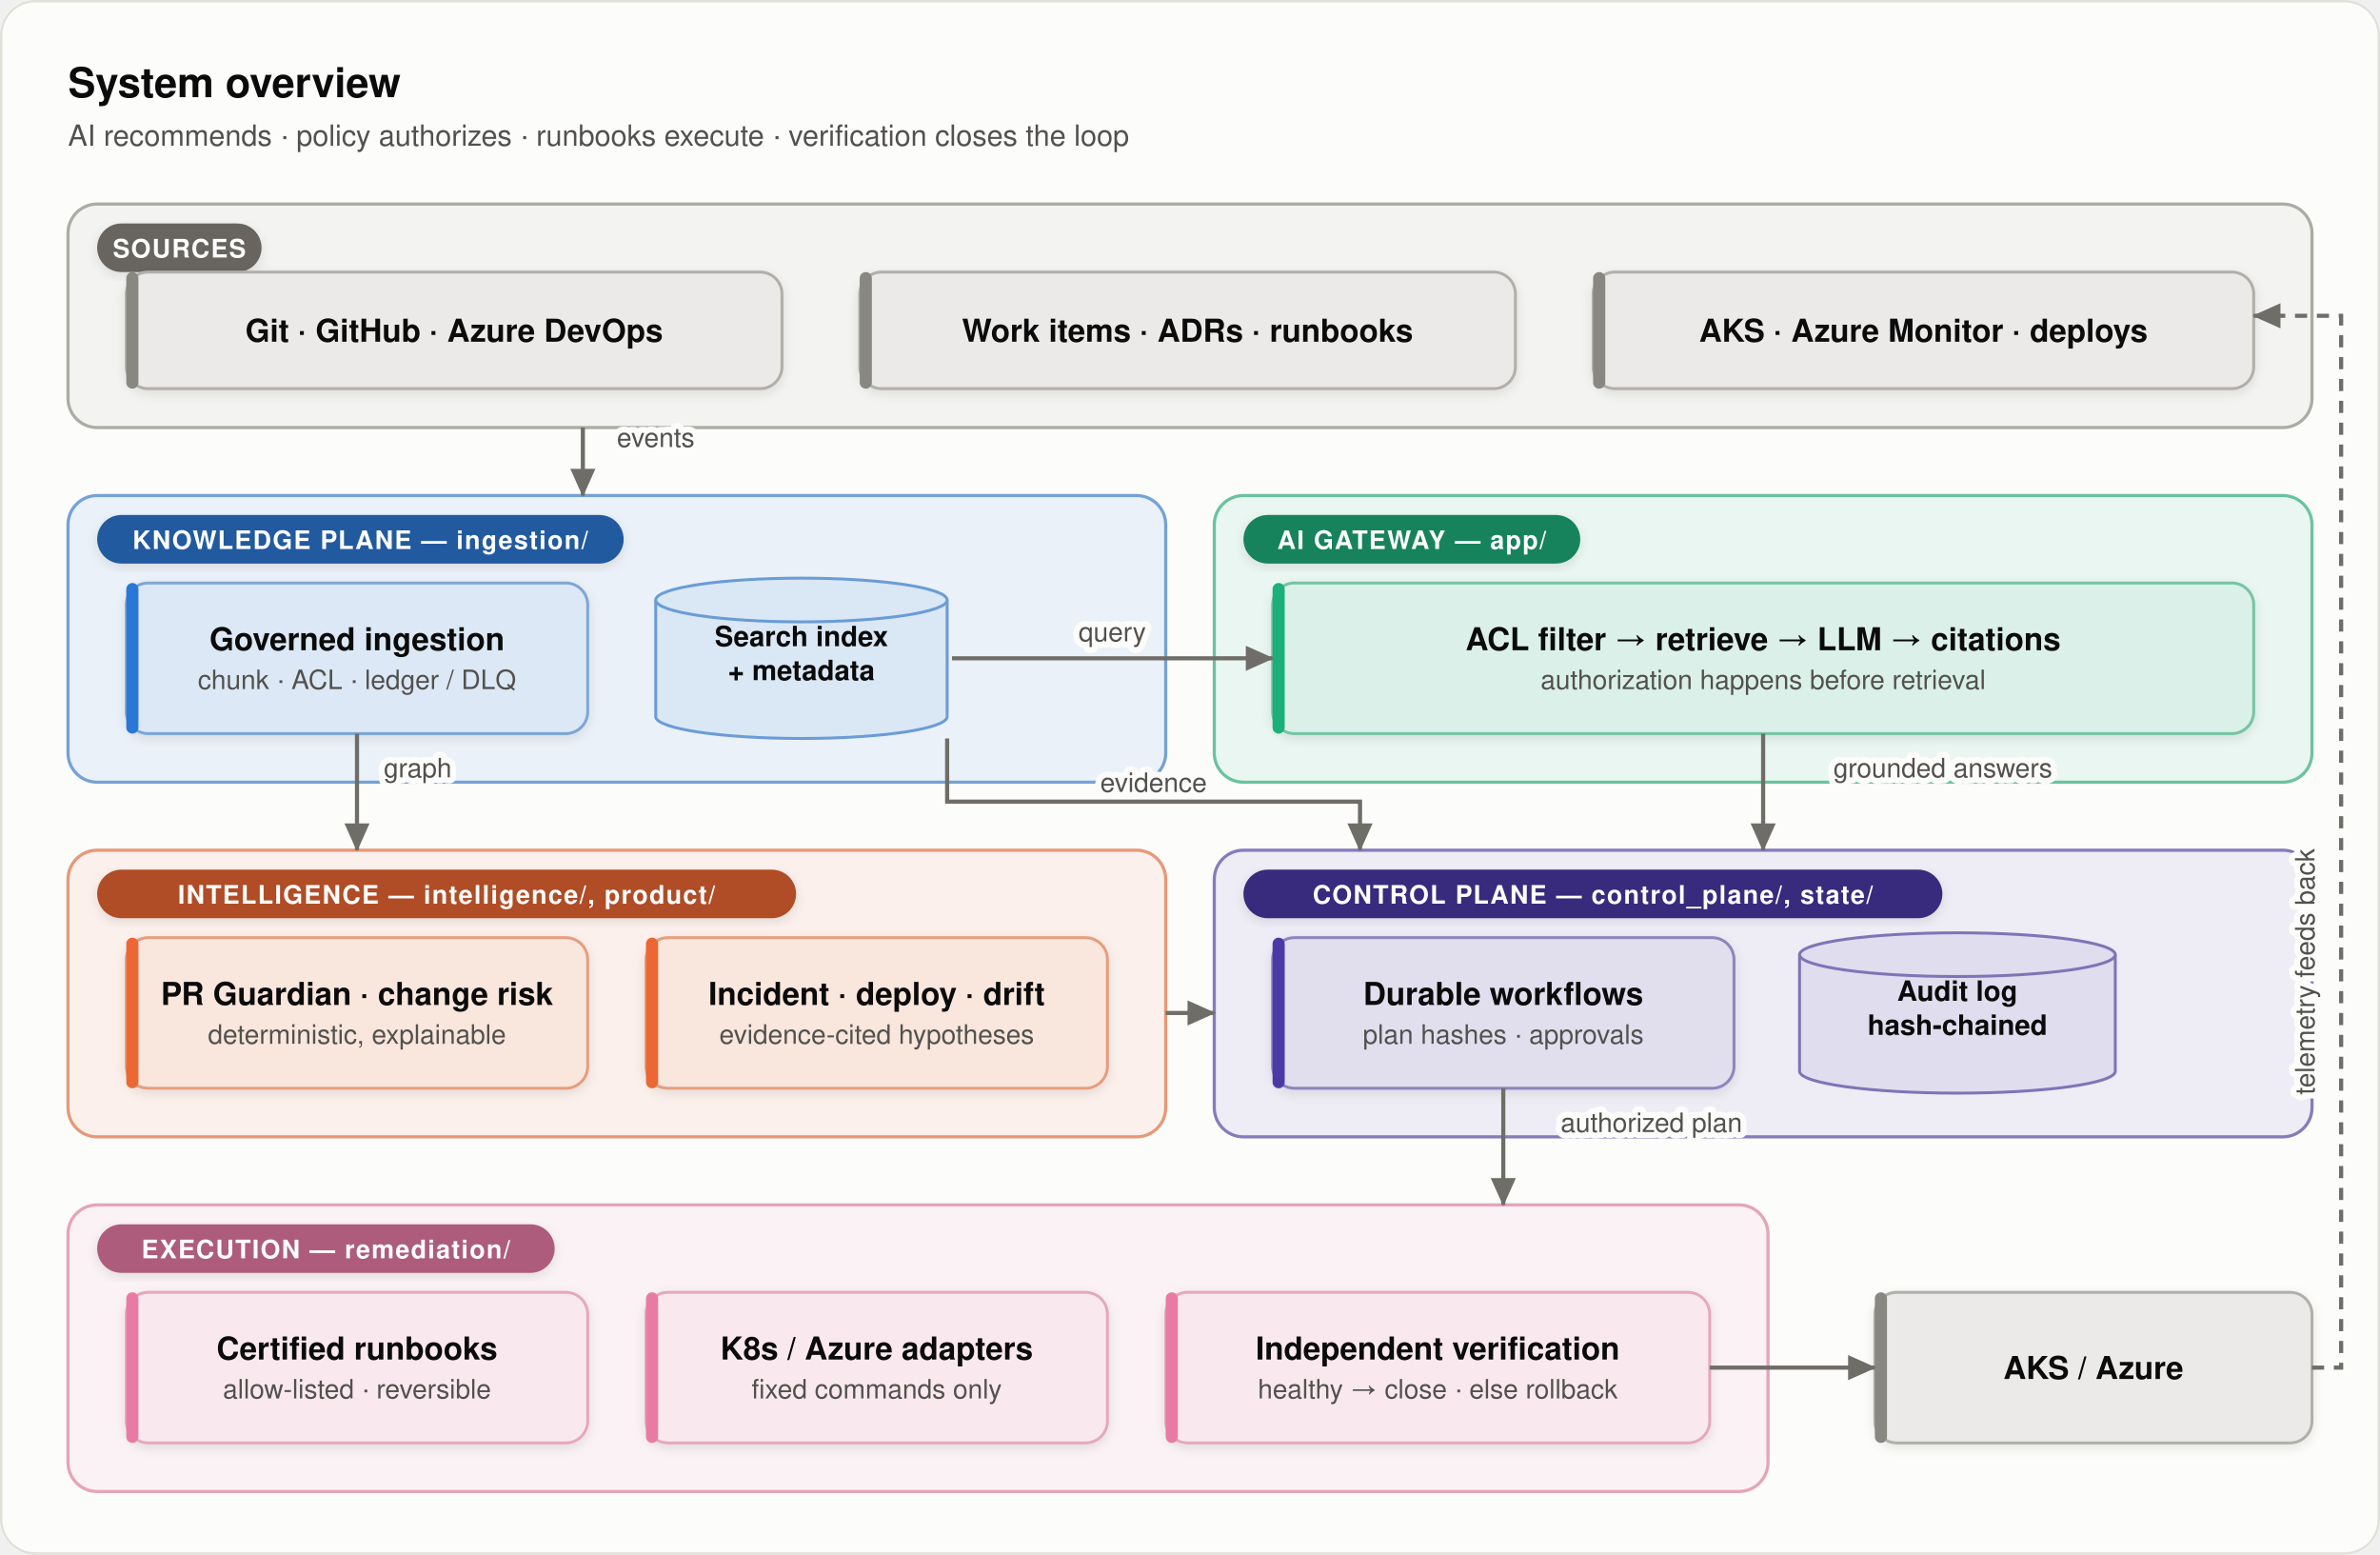
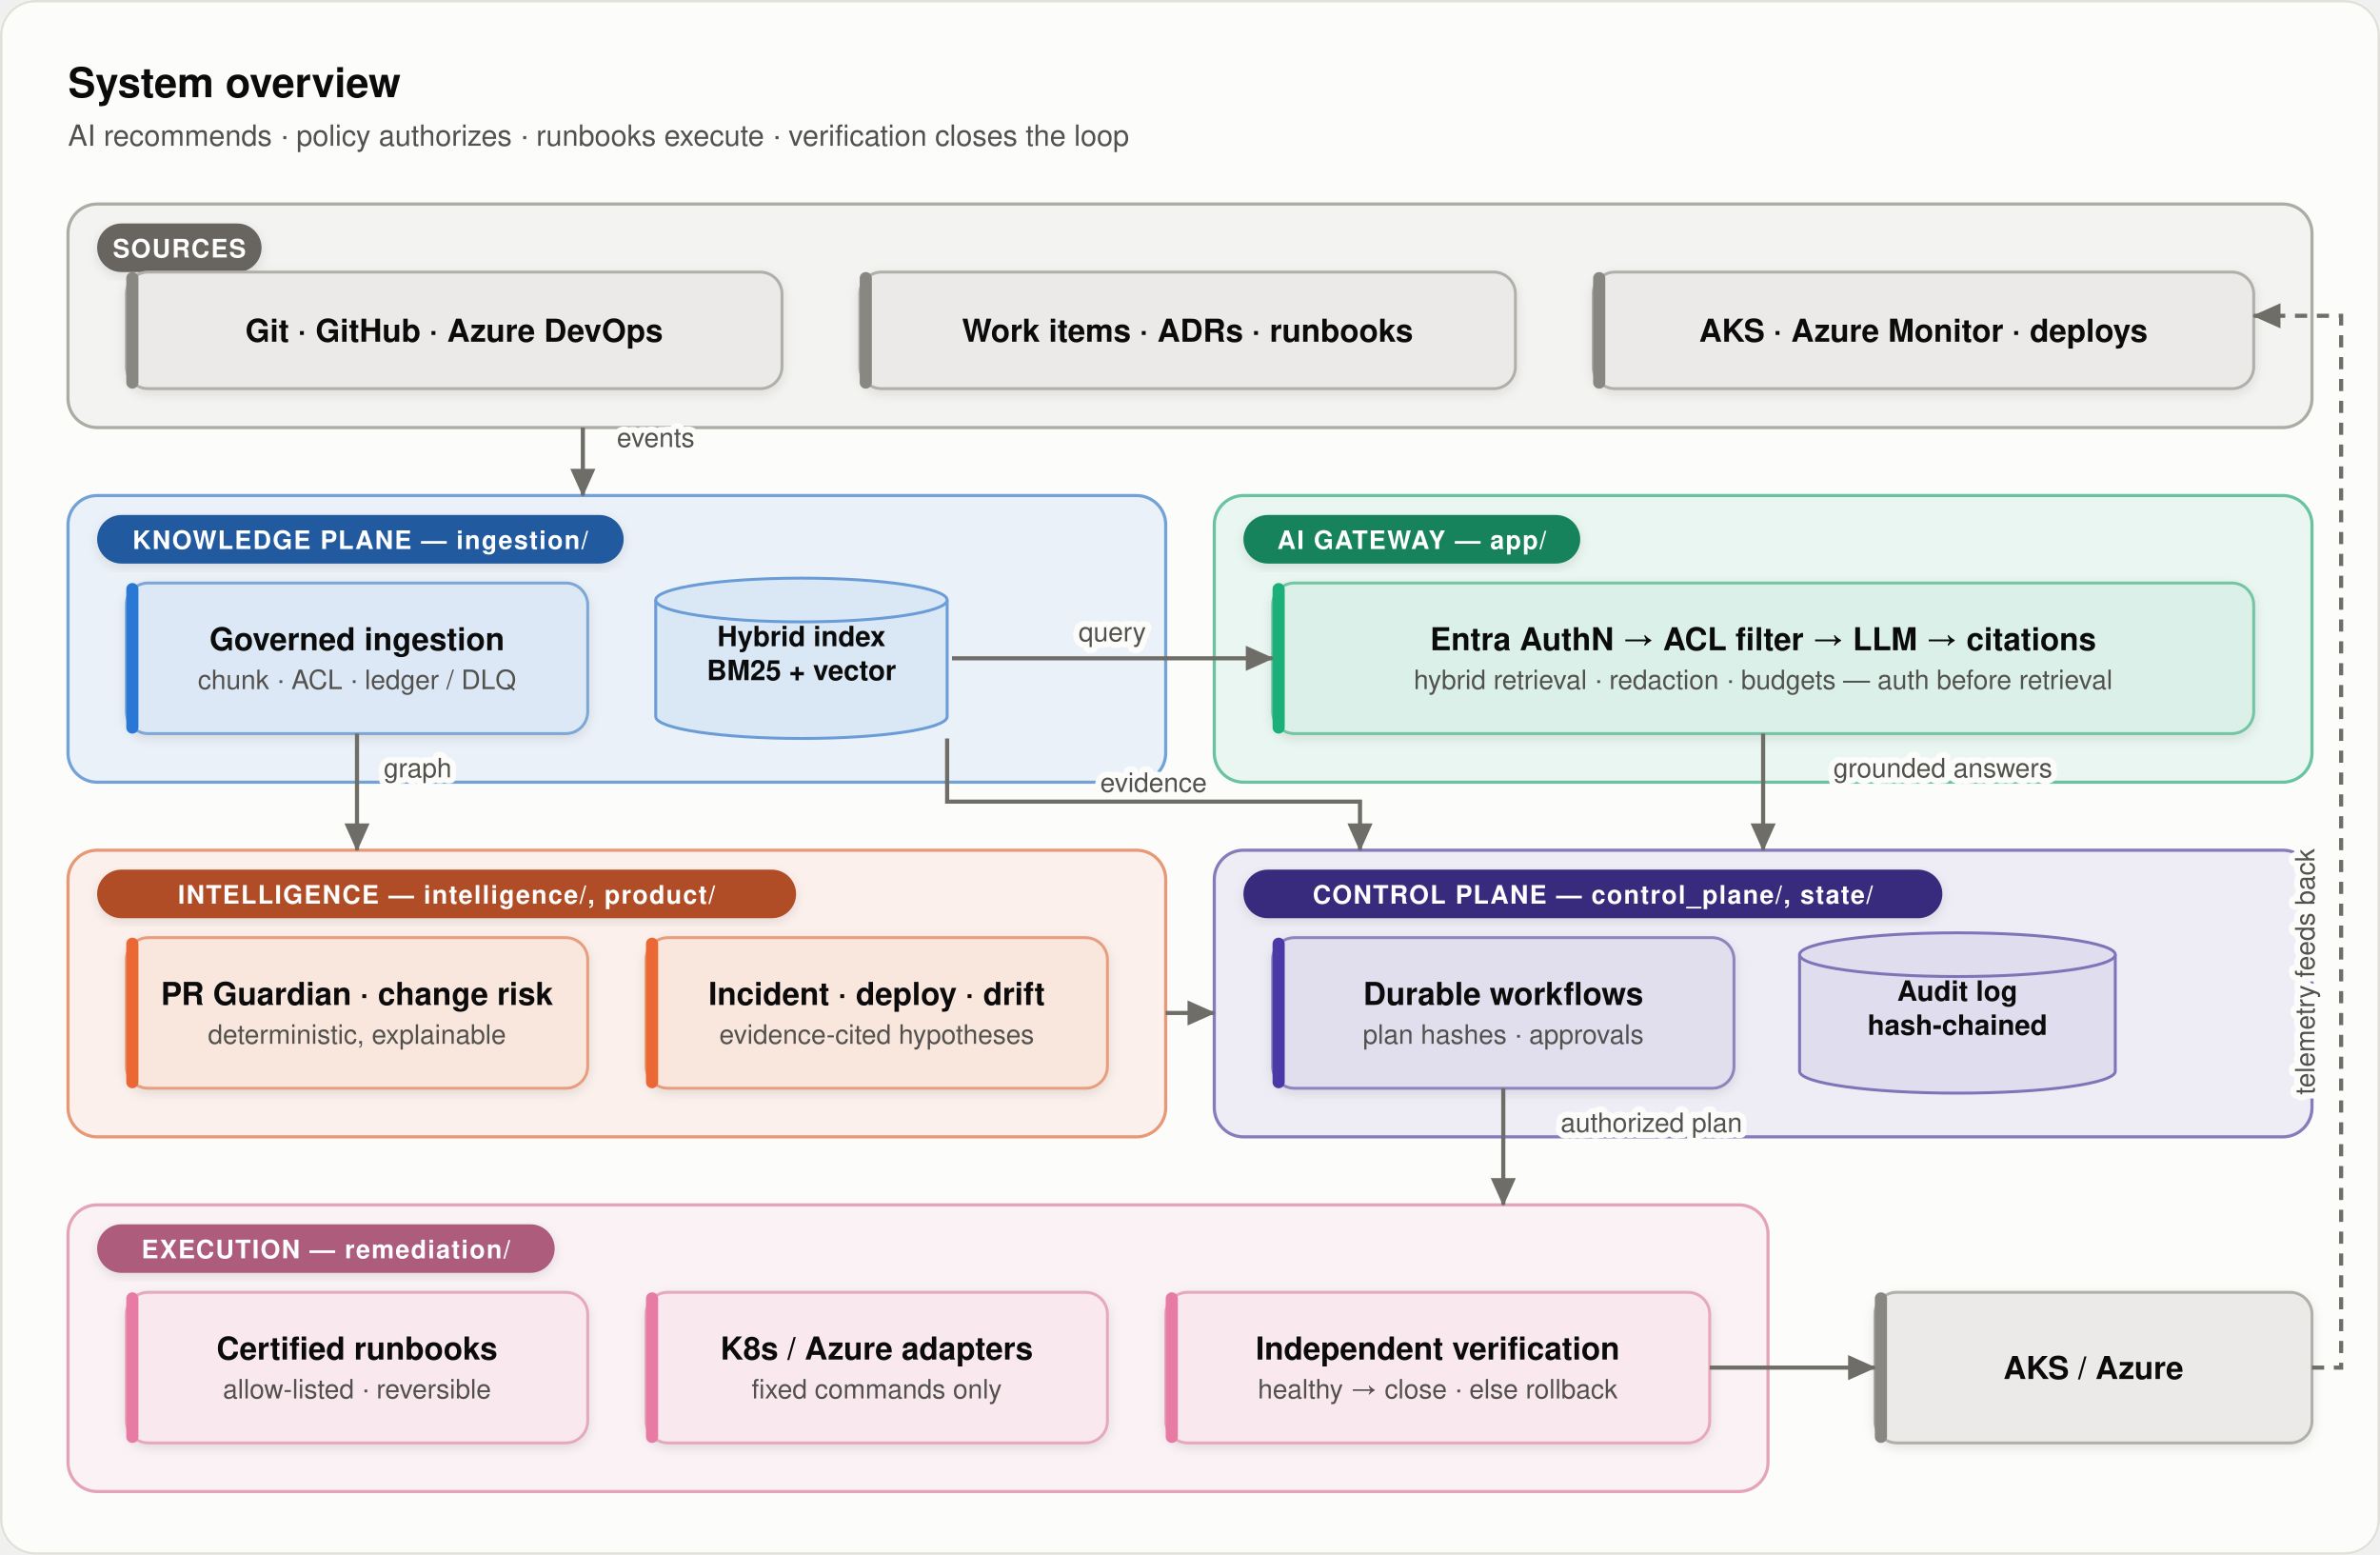
<svg xmlns="http://www.w3.org/2000/svg" viewBox="0 0 980 640" font-family="system-ui, -apple-system, 'Segoe UI', Helvetica, Arial, sans-serif" role="img" aria-label="System overview: five planes from sources to Azure, with telemetry feeding back">
  <defs>
    <filter id="soft-light" x="-12%" y="-12%" width="124%" height="130%">
      <feDropShadow dx="0" dy="1.5" stdDeviation="2.2" flood-color="#000000" flood-opacity="0.10" />
    </filter>
    <marker id="arrow-light" viewBox="0 0 10 10" refX="8.6" refY="5" markerWidth="8" markerHeight="8" orient="auto-start-reverse">
      <path d="M 0.5 1.2 L 9 5 L 0.5 8.8 z" fill="#6f6d67" />
    </marker>
    <marker id="arrow-good-light" viewBox="0 0 10 10" refX="8.6" refY="5" markerWidth="8" markerHeight="8" orient="auto-start-reverse">
      <path d="M 0.5 1.2 L 9 5 L 0.5 8.8 z" fill="#0ca30c" />
    </marker>
    <marker id="arrow-bad-light" viewBox="0 0 10 10" refX="8.6" refY="5" markerWidth="8" markerHeight="8" orient="auto-start-reverse">
      <path d="M 0.5 1.2 L 9 5 L 0.5 8.8 z" fill="#d03b3b" />
    </marker>
    <marker id="arrow-warn-light" viewBox="0 0 10 10" refX="8.6" refY="5" markerWidth="8" markerHeight="8" orient="auto-start-reverse">
      <path d="M 0.5 1.2 L 9 5 L 0.5 8.8 z" fill="#ec835a" />
    </marker>
  </defs>
  <rect x="0" y="0" width="980" height="640" rx="14" fill="#fcfcfb" />
  <rect x="0.5" y="0.5" width="979" height="639" rx="14" fill="none" stroke="#e1e0d9" stroke-width="1" />
  <text x="28" y="40" font-size="17" text-anchor="start" fill="#0b0b0b" font-weight="700">System overview</text>
  <text x="28" y="60" font-size="12" text-anchor="start" fill="#52514e" font-weight="normal">AI recommends · policy authorizes · runbooks execute · verification closes the loop</text>
  <rect x="28" y="84" width="924" height="92" rx="12" fill="#f3f3f1" stroke="#acaba4" stroke-width="1.3" />
  <rect x="40" y="92" width="67.7" height="20" rx="10" fill="#676561" filter="url(#soft-light)" />
  <text x="73.85" y="106" font-size="10.5" text-anchor="middle" fill="#ffffff" font-weight="700" letter-spacing="0.05em">SOURCES</text>
  <rect x="52" y="112" width="270" height="48" rx="9" fill="#ebeae9" stroke="#b1afa9" stroke-width="1.2" filter="url(#soft-light)" />
  <rect x="52" y="112" width="5" height="48" rx="2.5" fill="#898781" />
  <text x="187.0" y="140.68" font-size="13" text-anchor="middle" fill="#0b0b0b" font-weight="600">Git · GitHub · Azure DevOps</text>
  <rect x="354" y="112" width="270" height="48" rx="9" fill="#ebeae9" stroke="#b1afa9" stroke-width="1.2" filter="url(#soft-light)" />
  <rect x="354" y="112" width="5" height="48" rx="2.5" fill="#898781" />
  <text x="489.0" y="140.68" font-size="13" text-anchor="middle" fill="#0b0b0b" font-weight="600">Work items · ADRs · runbooks</text>
  <rect x="656" y="112" width="272" height="48" rx="9" fill="#ebeae9" stroke="#b1afa9" stroke-width="1.2" filter="url(#soft-light)" />
  <rect x="656" y="112" width="5" height="48" rx="2.5" fill="#898781" />
  <text x="792.0" y="140.68" font-size="13" text-anchor="middle" fill="#0b0b0b" font-weight="600">AKS · Azure Monitor · deploys</text>
  <rect x="28" y="204" width="452" height="118" rx="12" fill="#ebf1f8" stroke="#73a2d7" stroke-width="1.3" />
  <rect x="40" y="212" width="216.8" height="20" rx="10" fill="#205aa0" filter="url(#soft-light)" />
  <text x="148.4" y="226" font-size="10.5" text-anchor="middle" fill="#ffffff" font-weight="700" letter-spacing="0.05em">KNOWLEDGE PLANE — ingestion/</text>
  <rect x="52" y="240" width="190" height="62" rx="9" fill="#dce8f5" stroke="#7ca7d7" stroke-width="1.2" filter="url(#soft-light)" />
  <rect x="52" y="240" width="5" height="62" rx="2.5" fill="#2a78d6" />
  <text x="147.0" y="267.68" font-size="13" text-anchor="middle" fill="#0b0b0b" font-weight="600">Governed ingestion</text>
  <text x="147.0" y="283.68" font-size="11" text-anchor="middle" fill="#52514e" font-weight="normal">chunk · ACL · ledger / DLQ</text>
  <path d="M 270.0 247 v 48 a 60.0 9 0 0 0 120 0 v -48" fill="#dae7f5" stroke="#6a9cd7" stroke-width="1.2" />
  <ellipse cx="330" cy="247" rx="60.0" ry="9" fill="#dae7f5" stroke="#6a9cd7" stroke-width="1.2" />
-   <text x="330" y="266.0" font-size="11.5" text-anchor="middle" fill="#0b0b0b" font-weight="600">Search index</text>
-   <text x="330" y="280.0" font-size="11.5" text-anchor="middle" fill="#0b0b0b" font-weight="600">+ metadata</text>
+   <text x="330" y="266.0" font-size="11.5" text-anchor="middle" fill="#0b0b0b" font-weight="600">Hybrid index</text>
+   <text x="330" y="280.0" font-size="11.5" text-anchor="middle" fill="#0b0b0b" font-weight="600">BM25 + vector</text>
  <rect x="500" y="204" width="452" height="118" rx="12" fill="#eaf6f1" stroke="#6ac3a0" stroke-width="1.3" />
  <rect x="512" y="212" width="138.7" height="20" rx="10" fill="#14835c" filter="url(#soft-light)" />
  <text x="581.35" y="226" font-size="10.5" text-anchor="middle" fill="#ffffff" font-weight="700" letter-spacing="0.05em">AI GATEWAY — app/</text>
  <rect x="524" y="240" width="404" height="62" rx="9" fill="#daf0e8" stroke="#74c5a5" stroke-width="1.2" filter="url(#soft-light)" />
  <rect x="524" y="240" width="5" height="62" rx="2.5" fill="#1baf7a" />
-   <text x="726.0" y="267.68" font-size="13" text-anchor="middle" fill="#0b0b0b" font-weight="600">ACL filter → retrieve → LLM → citations</text>
-   <text x="726.0" y="283.68" font-size="11" text-anchor="middle" fill="#52514e" font-weight="normal">authorization happens before retrieval</text>
+   <text x="726.0" y="267.68" font-size="13" text-anchor="middle" fill="#0b0b0b" font-weight="600">Entra AuthN → ACL filter → LLM → citations</text>
+   <text x="726.0" y="283.68" font-size="11" text-anchor="middle" fill="#52514e" font-weight="normal">hybrid retrieval · redaction · budgets — auth before retrieval</text>
  <rect x="28" y="350" width="452" height="118" rx="12" fill="#fbf0eb" stroke="#e79876" stroke-width="1.3" />
  <rect x="40" y="358" width="287.8" height="20" rx="10" fill="#b04e27" filter="url(#soft-light)" />
  <text x="183.9" y="372" font-size="10.5" text-anchor="middle" fill="#ffffff" font-weight="700" letter-spacing="0.05em">INTELLIGENCE — intelligence/, product/</text>
  <rect x="52" y="386" width="190" height="62" rx="9" fill="#f9e6dd" stroke="#e69e7e" stroke-width="1.2" filter="url(#soft-light)" />
  <rect x="52" y="386" width="5" height="62" rx="2.5" fill="#eb6834" />
  <text x="147.0" y="413.68" font-size="13" text-anchor="middle" fill="#0b0b0b" font-weight="600">PR Guardian · change risk</text>
  <text x="147.0" y="429.68" font-size="11" text-anchor="middle" fill="#52514e" font-weight="normal">deterministic, explainable</text>
  <rect x="266" y="386" width="190" height="62" rx="9" fill="#f9e6dd" stroke="#e69e7e" stroke-width="1.2" filter="url(#soft-light)" />
  <rect x="266" y="386" width="5" height="62" rx="2.5" fill="#eb6834" />
  <text x="361.0" y="413.68" font-size="13" text-anchor="middle" fill="#0b0b0b" font-weight="600">Incident · deploy · drift</text>
  <text x="361.0" y="429.68" font-size="11" text-anchor="middle" fill="#52514e" font-weight="normal">evidence-cited hypotheses</text>
  <rect x="500" y="350" width="452" height="118" rx="12" fill="#eeecf4" stroke="#867cbb" stroke-width="1.3" />
  <rect x="512" y="358" width="287.8" height="20" rx="10" fill="#382c7d" filter="url(#soft-light)" />
  <text x="655.9" y="372" font-size="10.5" text-anchor="middle" fill="#ffffff" font-weight="700" letter-spacing="0.05em">CONTROL PLANE — control_plane/, state/</text>
  <rect x="524" y="386" width="190" height="62" rx="9" fill="#e1dfee" stroke="#8e85be" stroke-width="1.2" filter="url(#soft-light)" />
  <rect x="524" y="386" width="5" height="62" rx="2.5" fill="#4a3aa7" />
  <text x="619.0" y="413.68" font-size="13" text-anchor="middle" fill="#0b0b0b" font-weight="600">Durable workflows</text>
  <text x="619.0" y="429.68" font-size="11" text-anchor="middle" fill="#52514e" font-weight="normal">plan hashes · approvals</text>
  <path d="M 741.0 393 v 48 a 65.0 9 0 0 0 130 0 v -48" fill="#e0ddee" stroke="#7f74b8" stroke-width="1.2" />
  <ellipse cx="806" cy="393" rx="65.0" ry="9" fill="#e0ddee" stroke="#7f74b8" stroke-width="1.2" />
  <text x="806" y="412.0" font-size="11.5" text-anchor="middle" fill="#0b0b0b" font-weight="600">Audit log</text>
  <text x="806" y="426.0" font-size="11.5" text-anchor="middle" fill="#0b0b0b" font-weight="600">hash-chained</text>
  <rect x="28" y="496" width="700" height="118" rx="12" fill="#faf2f4" stroke="#e5a3b9" stroke-width="1.3" />
  <rect x="40" y="504" width="188.4" height="20" rx="10" fill="#ae5c7b" filter="url(#soft-light)" />
  <text x="134.2" y="518" font-size="10.5" text-anchor="middle" fill="#ffffff" font-weight="700" letter-spacing="0.05em">EXECUTION — remediation/</text>
  <rect x="52" y="532" width="190" height="62" rx="9" fill="#f9e9ee" stroke="#e5a8bc" stroke-width="1.2" filter="url(#soft-light)" />
  <rect x="52" y="532" width="5" height="62" rx="2.5" fill="#e87ba4" />
  <text x="147.0" y="559.68" font-size="13" text-anchor="middle" fill="#0b0b0b" font-weight="600">Certified runbooks</text>
  <text x="147.0" y="575.68" font-size="11" text-anchor="middle" fill="#52514e" font-weight="normal">allow-listed · reversible</text>
  <rect x="266" y="532" width="190" height="62" rx="9" fill="#f9e9ee" stroke="#e5a8bc" stroke-width="1.2" filter="url(#soft-light)" />
  <rect x="266" y="532" width="5" height="62" rx="2.5" fill="#e87ba4" />
  <text x="361.0" y="559.68" font-size="13" text-anchor="middle" fill="#0b0b0b" font-weight="600">K8s / Azure adapters</text>
  <text x="361.0" y="575.68" font-size="11" text-anchor="middle" fill="#52514e" font-weight="normal">fixed commands only</text>
  <rect x="480" y="532" width="224" height="62" rx="9" fill="#f9e9ee" stroke="#e5a8bc" stroke-width="1.2" filter="url(#soft-light)" />
  <rect x="480" y="532" width="5" height="62" rx="2.5" fill="#e87ba4" />
  <text x="592.0" y="559.68" font-size="13" text-anchor="middle" fill="#0b0b0b" font-weight="600">Independent verification</text>
  <text x="592.0" y="575.68" font-size="11" text-anchor="middle" fill="#52514e" font-weight="normal">healthy → close · else rollback</text>
  <rect x="772" y="532" width="180" height="62" rx="9" fill="#ebeae9" stroke="#b1afa9" stroke-width="1.2" filter="url(#soft-light)" />
  <rect x="772" y="532" width="5" height="62" rx="2.5" fill="#898781" />
  <text x="862.0" y="567.68" font-size="13" text-anchor="middle" fill="#0b0b0b" font-weight="600">AKS / Azure</text>
  <path d="M 240 176 L 240 204" fill="none" stroke="#6f6d67" stroke-width="1.7" marker-end="url(#arrow-light)" />
  <text x="270" y="184.0" font-size="11" text-anchor="middle" fill="#52514e" font-weight="normal" paint-order="stroke" stroke="#fcfcfb" stroke-width="5" stroke-linejoin="round">events</text>
  <path d="M 147 302 L 147 350" fill="none" stroke="#6f6d67" stroke-width="1.7" marker-end="url(#arrow-light)" />
  <text x="172" y="320.0" font-size="11" text-anchor="middle" fill="#52514e" font-weight="normal" paint-order="stroke" stroke="#fcfcfb" stroke-width="5" stroke-linejoin="round">graph</text>
  <path d="M 390 304 L 390 330 L 560 330 L 560 350" fill="none" stroke="#6f6d67" stroke-width="1.7" marker-end="url(#arrow-light)" />
  <text x="475" y="326" font-size="11" text-anchor="middle" fill="#52514e" font-weight="normal" paint-order="stroke" stroke="#fcfcfb" stroke-width="5" stroke-linejoin="round">evidence</text>
  <path d="M 392 271 L 524 271" fill="none" stroke="#6f6d67" stroke-width="1.7" marker-end="url(#arrow-light)" />
  <text x="458.0" y="264" font-size="11" text-anchor="middle" fill="#52514e" font-weight="normal" paint-order="stroke" stroke="#fcfcfb" stroke-width="5" stroke-linejoin="round">query</text>
  <path d="M 726 302 L 726 350" fill="none" stroke="#6f6d67" stroke-width="1.7" marker-end="url(#arrow-light)" />
  <text x="800" y="320.0" font-size="11" text-anchor="middle" fill="#52514e" font-weight="normal" paint-order="stroke" stroke="#fcfcfb" stroke-width="5" stroke-linejoin="round">grounded answers</text>
  <path d="M 480 417 L 500 417" fill="none" stroke="#6f6d67" stroke-width="1.7" marker-end="url(#arrow-light)" />
  <path d="M 619 448 L 619 496" fill="none" stroke="#6f6d67" stroke-width="1.7" marker-end="url(#arrow-light)" />
  <text x="680" y="466.0" font-size="11" text-anchor="middle" fill="#52514e" font-weight="normal" paint-order="stroke" stroke="#fcfcfb" stroke-width="5" stroke-linejoin="round">authorized plan</text>
  <path d="M 704 563 L 772 563" fill="none" stroke="#6f6d67" stroke-width="1.7" marker-end="url(#arrow-light)" />
  <path d="M 952 563 L 964 563 L 964 130 L 928 130" fill="none" stroke="#6f6d67" stroke-width="1.7" stroke-dasharray="5 4" marker-end="url(#arrow-light)" />
  <text x="953" y="400" font-size="11" text-anchor="middle" fill="#52514e" transform="rotate(-90 953 400)" paint-order="stroke" stroke="#fcfcfb" stroke-width="5" stroke-linejoin="round">telemetry feeds back</text>
</svg>
